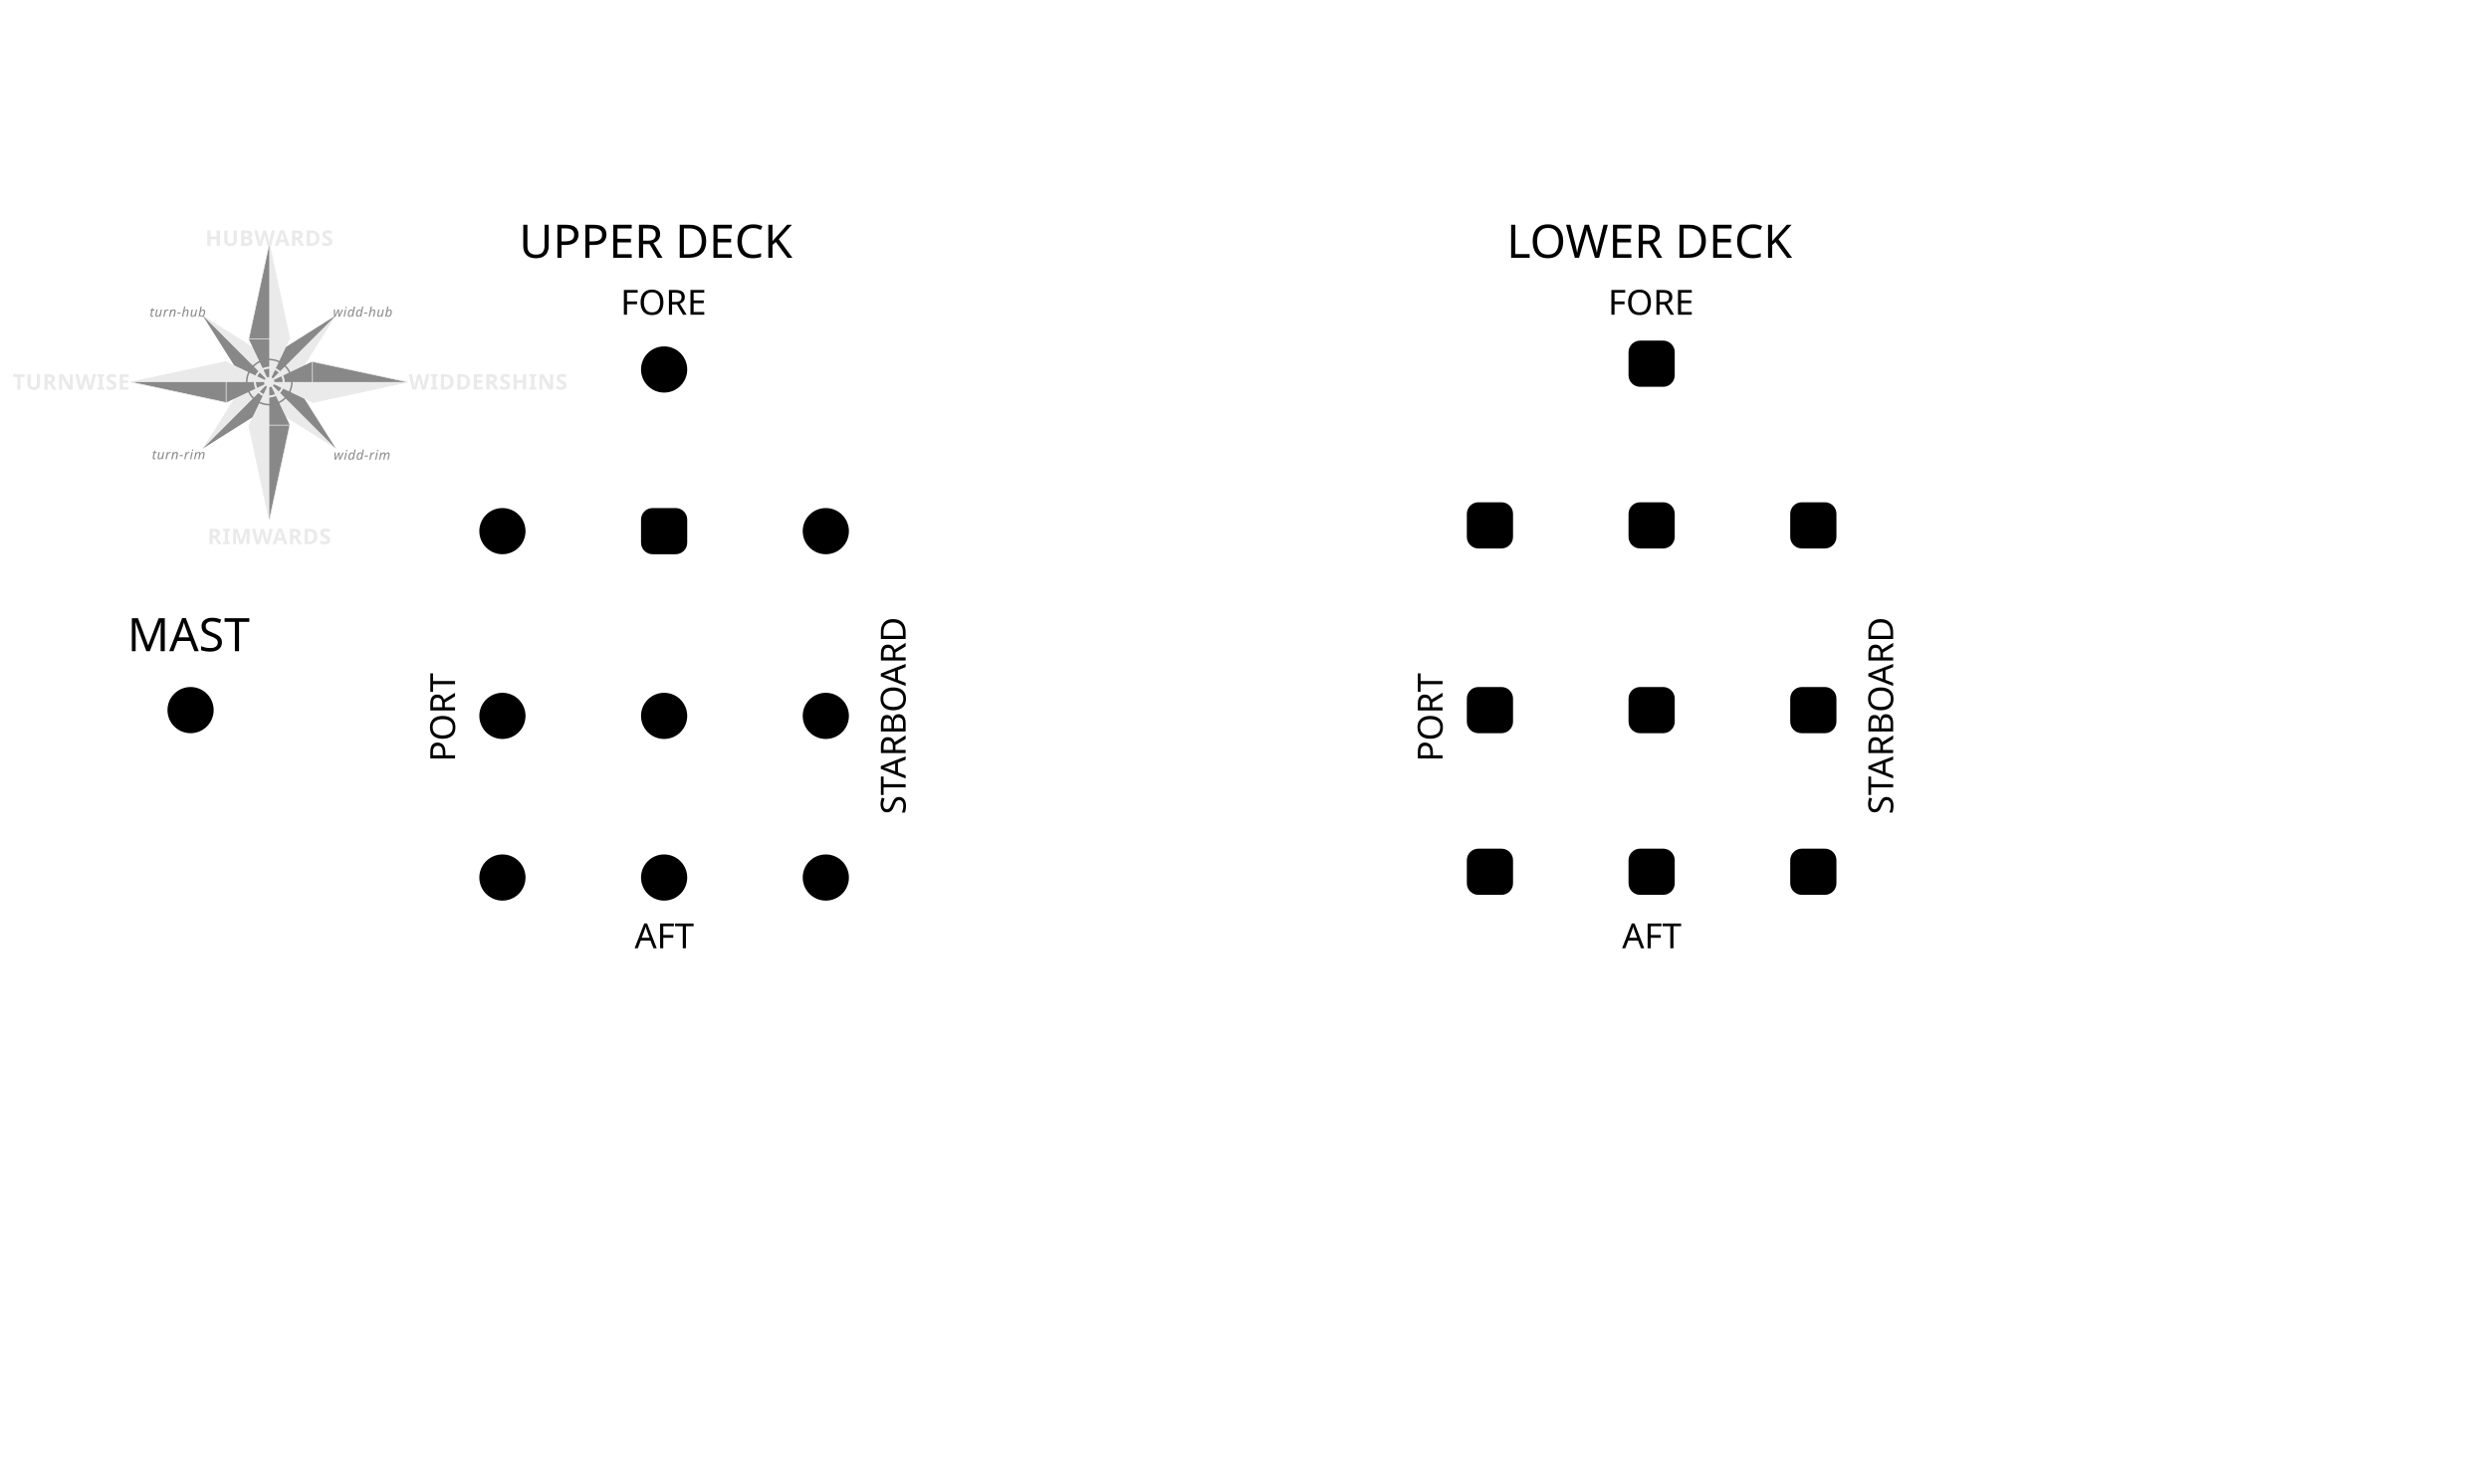
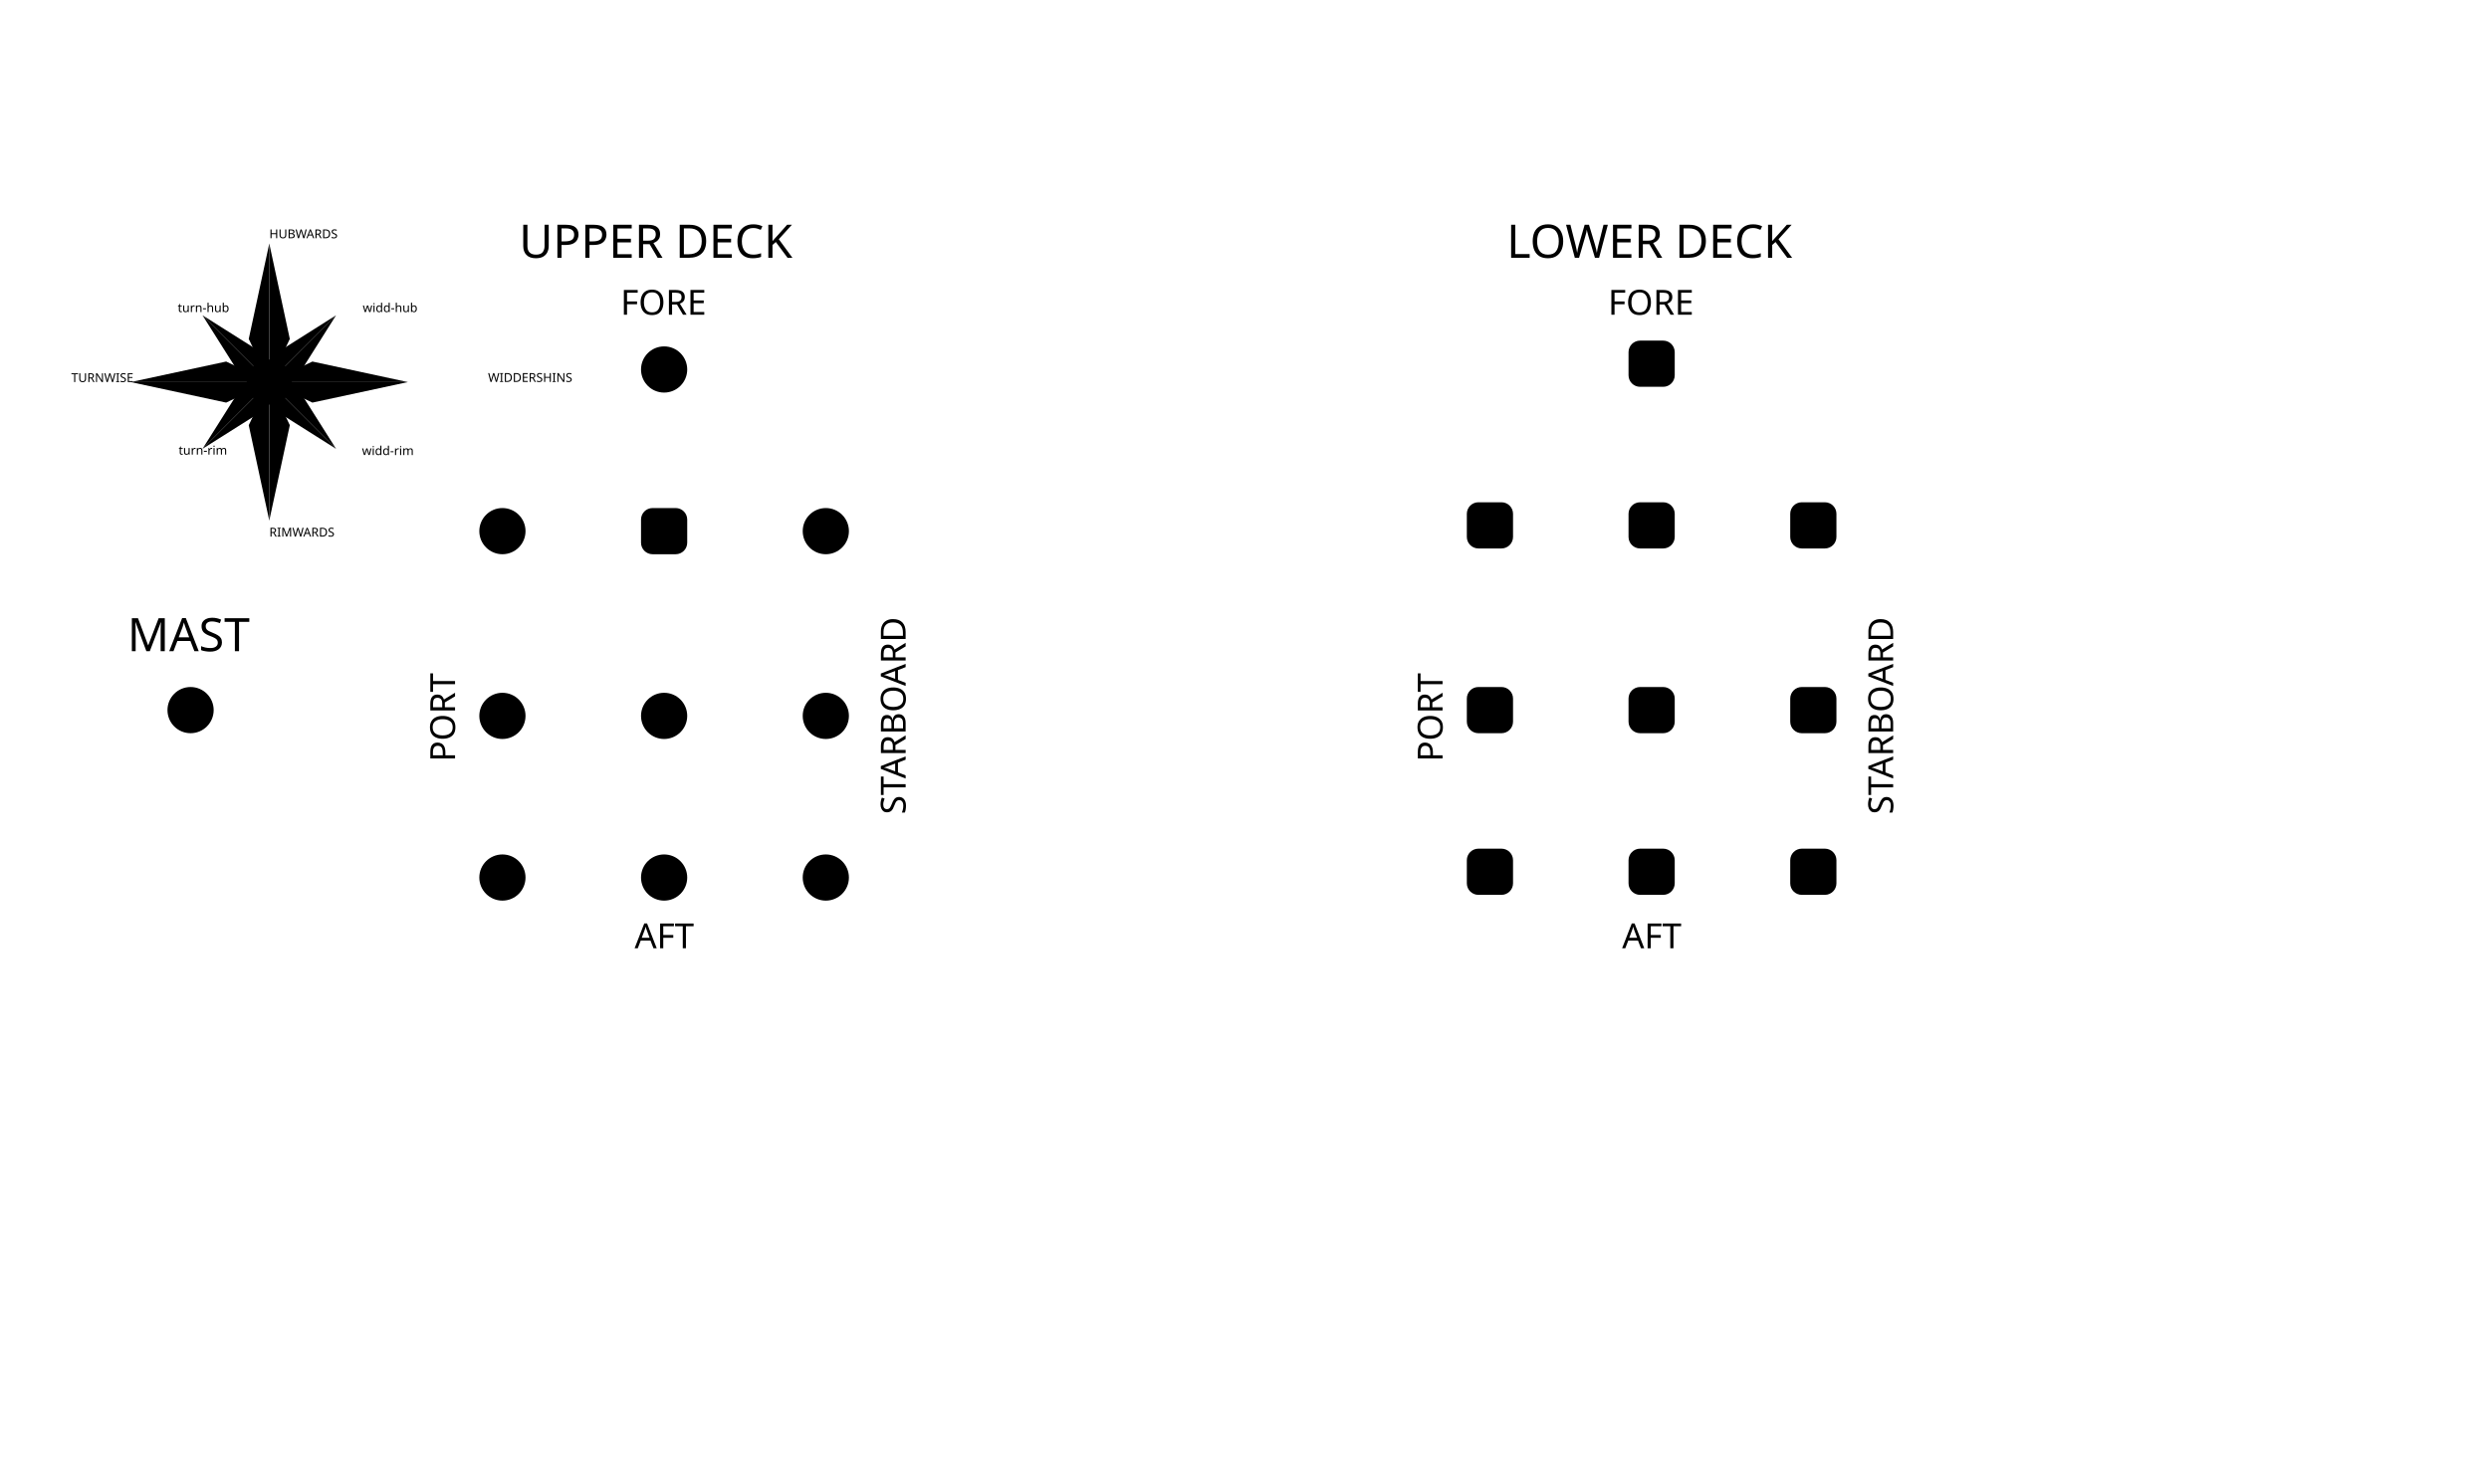
<svg xmlns="http://www.w3.org/2000/svg" viewBox="0 0 431 257" class="map-svg" data-map-id="63" version="1.1" id="svg6">
  <defs id="defs6" />
  <style id="inkscape-font-fix">
text, .map-label, .map-label-muted, .map-label-accent,
.lib-table, .lib-gap-label, .lib-book-label,
.lib-row-num, .lib-book-list, .room-type-label {
  font-family: "Noto Sans", sans-serif;
}
</style>
  <g id="layer-artwork">
    <text xml:space="preserve" x="260.892" y="44.654" id="text6" class="map-label" font-size="8">
      <tspan id="tspan6" x="260.892" y="44.654" style="font-size:8px">LOWER DECK</tspan>
    </text>
    <text xml:space="preserve" x="89.892" y="44.654" id="text21" class="map-label" font-size="8px">
      <tspan id="tspan21" x="89.892" y="44.654" style="font-size:8px">UPPER DECK</tspan>
    </text>
    <text xml:space="preserve" x="107.455" y="54.512" id="text22" class="map-label-muted" font-size="6px" style="font-size:6px">
      <tspan x="107.455" y="54.512" id="tspan22" style="font-size:6px">FORE</tspan>
    </text>
    <text xml:space="preserve" x="22.052" y="112.796" id="text23" class="map-label" font-size="8px">
      <tspan id="tspan23" x="22.052" y="112.796" style="font-size:8px">MAST</tspan>
    </text>
    <text xml:space="preserve" x="109.891" y="164.251" id="text29" class="map-label-muted" font-size="7px" style="font-size:6px">
      <tspan x="109.891" y="164.251" id="tspan29" style="font-size:6px">AFT</tspan>
    </text>
    <text xml:space="preserve" x="-141.064" y="156.822" id="text4" class="map-label-muted" font-size="7px" transform="rotate(-90)" style="font-size:6px">
      <tspan x="-141.064" y="156.822" id="tspan4" style="font-size:6px">STARBOARD</tspan>
    </text>
    <text xml:space="preserve" x="-131.95" y="78.798" id="text5" class="map-label-muted" font-size="7px" transform="rotate(-90)" style="font-size:6px">
      <tspan x="-131.95" y="78.798" id="tspan5" style="font-size:6px">PORT</tspan>
    </text>
    <text xml:space="preserve" x="278.455" y="54.512" id="text7" class="map-label-muted" font-size="6px" style="font-size:6px">
      <tspan x="278.455" y="54.512" id="tspan7" style="font-size:6px">FORE</tspan>
    </text>
    <text xml:space="preserve" x="280.891" y="164.251" id="text8" class="map-label-muted" font-size="7px" style="font-size:6px">
      <tspan x="280.891" y="164.251" id="tspan8" style="font-size:6px">AFT</tspan>
    </text>
    <text xml:space="preserve" x="-141.064" y="327.822" id="text9" class="map-label-muted" font-size="7px" transform="rotate(-90)" style="font-size:6px">
      <tspan x="-141.064" y="327.822" id="tspan9" style="font-size:6px">STARBOARD</tspan>
    </text>
    <text xml:space="preserve" x="-131.95" y="249.798" id="text10" class="map-label-muted" font-size="7px" transform="rotate(-90)" style="font-size:6px">
      <tspan x="-131.95" y="249.798" id="tspan10" style="font-size:6px">PORT</tspan>
    </text>
    <g id="Compass" transform="matrix(0.1777777,0,0,0.1777777,2.184408,21.73462)">
-       <polygon class="compass-rose-primary" points="315.05,184.95 281.11,238.69 250,250 " id="polygon28" style="fill:#eaeaea" />
-       <polygon class="compass-rose-secondary" points="315.05,184.95 261.31,218.89 250,250 " id="polygon29" style="fill:#888888" />
-       <polygon class="compass-rose-primary" points="315.05,315.05 261.31,281.11 250,250 " id="polygon30" style="fill:#eaeaea" />
-       <polygon class="compass-rose-secondary" points="315.05,315.05 281.11,261.31 250,250 " id="polygon31" style="fill:#888888" />
-       <polygon class="compass-rose-primary" points="184.95,315.05 218.89,261.31 250,250 " id="polygon32" style="fill:#eaeaea" />
-       <polygon class="compass-rose-secondary" points="184.95,315.05 238.69,281.11 250,250 " id="polygon33" style="fill:#888888" />
-       <polygon class="compass-rose-primary" points="184.95,184.95 238.69,218.89 250,250 " id="polygon34" style="fill:#eaeaea" />
-       <polygon class="compass-rose-secondary" points="184.95,184.95 218.89,238.69 250,250 " id="polygon35" style="fill:#888888" />
-       <polygon class="compass-rose-primary" points="250,115 270,208 250,250 " id="polygon36" style="fill:#eaeaea" />
-       <polygon class="compass-rose-secondary" points="250,115 230,208 250,250 " id="polygon37" style="fill:#888888" />
-       <polygon class="compass-ring-primary" points="250,115 270,208 230,208 " stroke-width="0.75" fill="none" id="polygon38" style="fill:none;stroke:#eaeaea" />
-       <polygon class="compass-rose-primary" points="385,250 292,270 250,250 " id="polygon39" style="fill:#eaeaea" />
-       <polygon class="compass-rose-secondary" points="385,250 292,230 250,250 " id="polygon40" style="fill:#888888" />
-       <polygon class="compass-ring-primary" points="385,250 292,270 292,230 " stroke-width="0.75" fill="none" id="polygon41" style="fill:none;stroke:#eaeaea" />
-       <polygon class="compass-rose-primary" points="250,385 230,292 250,250 " id="polygon42" style="fill:#eaeaea" />
-       <polygon class="compass-rose-secondary" points="250,385 270,292 250,250 " id="polygon43" style="fill:#888888" />
-       <polygon class="compass-ring-primary" points="250,385 230,292 270,292 " stroke-width="0.75" fill="none" id="polygon44" style="fill:none;stroke:#eaeaea" />
-       <polygon class="compass-rose-primary" points="115,250 208,230 250,250 " id="polygon45" style="fill:#eaeaea" />
-       <polygon class="compass-rose-secondary" points="115,250 208,270 250,250 " id="polygon46" style="fill:#888888" />
-       <polygon class="compass-ring-primary" points="115,250 208,230 208,270 " stroke-width="0.75" fill="none" id="polygon47" style="fill:none;stroke:#eaeaea" />
-       <circle class="compass-ring-secondary" cx="250" cy="250" r="22" stroke-width="1.5" id="circle47" style="fill:none;stroke:#888888" />
-       <circle class="compass-ring-primary" cx="250" cy="250" r="14" stroke-width="2" id="circle48" style="fill:none;stroke:#eaeaea" />
-       <circle class="compass-rose-primary" cx="250" cy="250" r="5" id="circle49" style="fill:#eaeaea" />
-       <text class="compass-label-primary" x="250" y="109.863" id="text49" style="font-weight:bold;font-size:21px;font-family:'Noto Sans', sans-serif;letter-spacing:0.5px;dominant-baseline:middle;text-anchor:middle;fill:#eaeaea">HUBWARDS</text>
-       <text class="compass-label-primary" x="463.056" y="249.863" id="text50" style="font-weight:bold;font-size:21px;font-family:'Noto Sans', sans-serif;letter-spacing:0.5px;dominant-baseline:middle;text-anchor:middle;fill:#eaeaea">WIDDERSHINS</text>
-       <text class="compass-label-primary" x="250" y="400.55" id="text51" style="font-weight:bold;font-size:21px;font-family:'Noto Sans', sans-serif;letter-spacing:0.5px;dominant-baseline:middle;text-anchor:middle;fill:#eaeaea">RIMWARDS</text>
-       <text class="compass-label-primary" x="57.146" y="250" id="text52" style="font-weight:bold;font-size:21px;font-family:'Noto Sans', sans-serif;letter-spacing:0.5px;dominant-baseline:middle;text-anchor:middle;fill:#eaeaea">TURNWISE</text>
-       <text class="compass-label-secondary" x="341.045" y="181.814" id="text53" style="font-style:italic;font-size:13px;font-family:'Noto Sans', sans-serif;letter-spacing:0.5px;dominant-baseline:middle;text-anchor:middle;fill:#888888">widd-hub</text>
-       <text class="compass-label-secondary" x="340.324" y="321.087" id="text54" style="font-style:italic;font-size:13px;font-family:'Noto Sans', sans-serif;letter-spacing:0.5px;dominant-baseline:middle;text-anchor:middle;fill:#888888">widd-rim</text>
-       <text class="compass-label-secondary" x="161.716" y="320.674" id="text55" style="font-style:italic;font-size:13px;font-family:'Noto Sans', sans-serif;letter-spacing:0.5px;dominant-baseline:middle;text-anchor:middle;fill:#888888">turn-rim</text>
-       <text class="compass-label-secondary" x="160.844" y="181.814" id="text56" style="font-style:italic;font-size:13px;font-family:'Noto Sans', sans-serif;letter-spacing:0.5px;dominant-baseline:middle;text-anchor:middle;fill:#888888">turn-hub</text>
+       <polygon class="compass-rose-primary" points="315.05,184.95 281.11,238.69 250,250 " id="polygon28" />
+       <polygon class="compass-rose-secondary" points="315.05,184.95 261.31,218.89 250,250 " id="polygon29" />
+       <polygon class="compass-rose-primary" points="315.05,315.05 261.31,281.11 250,250 " id="polygon30" />
+       <polygon class="compass-rose-secondary" points="315.05,315.05 281.11,261.31 250,250 " id="polygon31" />
+       <polygon class="compass-rose-primary" points="184.95,315.05 218.89,261.31 250,250 " id="polygon32" />
+       <polygon class="compass-rose-secondary" points="184.95,315.05 238.69,281.11 250,250 " id="polygon33" />
+       <polygon class="compass-rose-primary" points="184.95,184.95 238.69,218.89 250,250 " id="polygon34" />
+       <polygon class="compass-rose-secondary" points="184.95,184.95 218.89,238.69 250,250 " id="polygon35" />
+       <polygon class="compass-rose-primary" points="250,115 270,208 250,250 " id="polygon36" />
+       <polygon class="compass-rose-secondary" points="250,115 230,208 250,250 " id="polygon37" />
+       <polygon class="compass-ring-primary" points="250,115 270,208 230,208 " stroke-width="0.75" fill="none" id="polygon38" />
+       <polygon class="compass-rose-primary" points="385,250 292,270 250,250 " id="polygon39" />
+       <polygon class="compass-rose-secondary" points="385,250 292,230 250,250 " id="polygon40" />
+       <polygon class="compass-ring-primary" points="385,250 292,270 292,230 " stroke-width="0.75" fill="none" id="polygon41" />
+       <polygon class="compass-rose-primary" points="250,385 230,292 250,250 " id="polygon42" />
+       <polygon class="compass-rose-secondary" points="250,385 270,292 250,250 " id="polygon43" />
+       <polygon class="compass-ring-primary" points="250,385 230,292 270,292 " stroke-width="0.75" fill="none" id="polygon44" />
+       <polygon class="compass-rose-primary" points="115,250 208,230 250,250 " id="polygon45" />
+       <polygon class="compass-rose-secondary" points="115,250 208,270 250,250 " id="polygon46" />
+       <polygon class="compass-ring-primary" points="115,250 208,230 208,270 " stroke-width="0.75" fill="none" id="polygon47" />
+       <circle class="compass-ring-secondary" cx="250" cy="250" r="22" stroke-width="1.5" id="circle47" />
+       <circle class="compass-ring-primary" cx="250" cy="250" r="14" stroke-width="2" id="circle48" />
+       <circle class="compass-rose-primary" cx="250" cy="250" r="5" id="circle49" />
+       <text class="compass-label-primary" x="250" y="109.863" id="text49">HUBWARDS</text>
+       <text class="compass-label-primary" x="463.056" y="249.863" id="text50">WIDDERSHINS</text>
+       <text class="compass-label-primary" x="250" y="400.55" id="text51">RIMWARDS</text>
+       <text class="compass-label-primary" x="57.146" y="250" id="text52">TURNWISE</text>
+       <text class="compass-label-secondary" x="341.045" y="181.814" id="text53">widd-hub</text>
+       <text class="compass-label-secondary" x="340.324" y="321.087" id="text54">widd-rim</text>
+       <text class="compass-label-secondary" x="161.716" y="320.674" id="text55">turn-rim</text>
+       <text class="compass-label-secondary" x="160.844" y="181.814" id="text56">turn-hub</text>
    </g>
  </g>
  <g id="layer-exits">
    <line id="edge-276f933f8ae0836c030480f9913b5839b99f412c-cc132ec2ee473ae6a3293cc7c07ea34aa573b08a" class="exit" x1="115" y1="124" x2="143" y2="124" />
    <line id="edge-7061b06e4b2dcc679cbb7f708ff75024c60aa5ad-cc132ec2ee473ae6a3293cc7c07ea34aa573b08a" class="exit" x1="143" y1="92" x2="143" y2="124" />
    <line id="edge-bb128c612942e5adb1f2568ef0b0ecf95bf435dd-cc132ec2ee473ae6a3293cc7c07ea34aa573b08a" class="exit" x1="143" y1="152" x2="143" y2="124" />

    null
    <line id="edge-276f933f8ae0836c030480f9913b5839b99f412c-bb128c612942e5adb1f2568ef0b0ecf95bf435dd" class="exit" x1="115" y1="124" x2="143" y2="152" />
    <line id="edge-300d37af6bc80eeb8b1d85bba0dc9e349bfdb0c5-bb128c612942e5adb1f2568ef0b0ecf95bf435dd" class="exit" x1="115" y1="152" x2="143" y2="152" />
    <line id="edge-276f933f8ae0836c030480f9913b5839b99f412c-300d37af6bc80eeb8b1d85bba0dc9e349bfdb0c5" class="exit" x1="115" y1="124" x2="115" y2="152" />
    <line id="edge-300d37af6bc80eeb8b1d85bba0dc9e349bfdb0c5-b6278d2a3a3f2f6ebdf33ba6c37dd21a681aa6ad" class="exit" x1="115" y1="152" x2="87" y2="152" />
    <line id="edge-300d37af6bc80eeb8b1d85bba0dc9e349bfdb0c5-cc132ec2ee473ae6a3293cc7c07ea34aa573b08a" class="exit" x1="115" y1="152" x2="143" y2="124" />
    <line id="edge-afe5ba7685f3ad5d6e2c72a1a26a1c4e49c8b121-b6278d2a3a3f2f6ebdf33ba6c37dd21a681aa6ad" class="exit" x1="87" y1="124" x2="87" y2="152" />
    <line id="edge-276f933f8ae0836c030480f9913b5839b99f412c-afe5ba7685f3ad5d6e2c72a1a26a1c4e49c8b121" class="exit" x1="115" y1="124" x2="87" y2="124" />
    <line id="edge-300d37af6bc80eeb8b1d85bba0dc9e349bfdb0c5-afe5ba7685f3ad5d6e2c72a1a26a1c4e49c8b121" class="exit" x1="115" y1="152" x2="87" y2="124" />
    <line id="edge-549b279912bf26749f193103f5a698d1763c4195-afe5ba7685f3ad5d6e2c72a1a26a1c4e49c8b121" class="exit" x1="87" y1="92" x2="87" y2="124" />

    null
    null
    <line id="edge-276f933f8ae0836c030480f9913b5839b99f412c-b6278d2a3a3f2f6ebdf33ba6c37dd21a681aa6ad" class="exit" x1="115" y1="124" x2="87" y2="152" />
    <line id="edge-21de9d4c3c3c9b4cd41483937f63c98f20c856c8-7061b06e4b2dcc679cbb7f708ff75024c60aa5ad" class="exit" x1="115" y1="64" x2="143" y2="92" />
    <line id="edge-7061b06e4b2dcc679cbb7f708ff75024c60aa5ad-fb106e274d6161cebcbba8dfb256b718f896d800" class="exit" x1="143" y1="92" x2="115" y2="92" />
    <line id="edge-21de9d4c3c3c9b4cd41483937f63c98f20c856c8-549b279912bf26749f193103f5a698d1763c4195" class="exit" x1="115" y1="64" x2="87" y2="92" />
    <line id="edge-549b279912bf26749f193103f5a698d1763c4195-fb106e274d6161cebcbba8dfb256b718f896d800" class="exit" x1="87" y1="92" x2="115" y2="92" />
    <line id="edge-69785e30295575f22400335deda7284980a8647b-bb1f4ee5a2a4e1dca0a91559d4934c2710080ffd" class="exit" x1="314" y1="151" x2="314" y2="123" />
    <line id="edge-7011a9bed74b1a416349e8b251f0d312c1c01311-bb1f4ee5a2a4e1dca0a91559d4934c2710080ffd" class="exit" x1="314" y1="91" x2="314" y2="123" />
    <line id="edge-8380ae44a26adabd8cfcc4c66315fccaf375dd96-bb1f4ee5a2a4e1dca0a91559d4934c2710080ffd" class="exit" x1="286" y1="123" x2="314" y2="123" />
    <line id="edge-37ceaa9225c6079b6f4c1c1822f6586c8f3562c1-7011a9bed74b1a416349e8b251f0d312c1c01311" class="exit" x1="286" y1="63" x2="314" y2="91" />
    <line id="edge-37ceaa9225c6079b6f4c1c1822f6586c8f3562c1-a3acea848c2fb367e7d38792d3a5c58e45aac205" class="exit" x1="286" y1="63" x2="258" y2="91" />
    <line id="edge-68c73bf8cbd4bdf2d5f056dfb0c4f7f873c43357-a3acea848c2fb367e7d38792d3a5c58e45aac205" class="exit" x1="286" y1="91" x2="258" y2="91" />
    <line id="edge-9af6f1f64b8728b62a572a0540be43110cb109ad-a3acea848c2fb367e7d38792d3a5c58e45aac205" class="exit" x1="258" y1="123" x2="258" y2="91" />
    <line id="edge-8fb3cbee200ce4c47426e357635cf027354a0645-9af6f1f64b8728b62a572a0540be43110cb109ad" class="exit" x1="258" y1="151" x2="258" y2="123" />
    <line id="edge-8fb3cbee200ce4c47426e357635cf027354a0645-e97301502f9725e070d40542e02b9df68384c223" class="exit" x1="258" y1="151" x2="286" y2="151" />
  </g>
  <g id="layer-rooms">
    <circle id="room-cc132ec2ee473ae6a3293cc7c07ea34aa573b08a" class="room outdoor" data-label="starboard side of the upper deck" cx="143" cy="124" r="4" />
    <circle id="room-bb128c612942e5adb1f2568ef0b0ecf95bf435dd" class="room outdoor" data-label="starboard aft corner of the upper deck" cx="143" cy="152" r="4" />
    <circle id="room-300d37af6bc80eeb8b1d85bba0dc9e349bfdb0c5" class="room outdoor" data-label="aft end of the upper deck" cx="115" cy="152" r="4" />
    <circle id="room-b6278d2a3a3f2f6ebdf33ba6c37dd21a681aa6ad" class="room outdoor" data-label="port aft corner of the upper deck" cx="87" cy="152" r="4" />
    <circle id="room-afe5ba7685f3ad5d6e2c72a1a26a1c4e49c8b121" class="room outdoor" data-label="port side of the upper deck" cx="87" cy="124" r="4" />
    <circle id="room-276f933f8ae0836c030480f9913b5839b99f412c" class="room outdoor" data-label="middle of the upper deck" cx="115" cy="124" r="4" />
    <circle id="room-01cef59ef1d5914600f1cf94d4f3f9fb8f585020" class="room outdoor" data-label="atop the mast" cx="33" cy="123" r="4" />
    <circle id="room-7061b06e4b2dcc679cbb7f708ff75024c60aa5ad" class="room outdoor" data-label="starboard fore corner of the upper deck" cx="143" cy="92" r="4" />
    <circle id="room-21de9d4c3c3c9b4cd41483937f63c98f20c856c8" class="room outdoor" data-label="fore end of the upper deck" cx="115" cy="64" r="4" />
    <circle id="room-549b279912bf26749f193103f5a698d1763c4195" class="room outdoor" data-label="port fore corner of the upper deck" cx="87" cy="92" r="4" />
    <rect id="room-fb106e274d6161cebcbba8dfb256b718f896d800" class="room indoor" data-label="bridge of the SS Unsinkable" x="111" y="88" width="8" height="8" rx="2" />
    <rect id="room-bb1f4ee5a2a4e1dca0a91559d4934c2710080ffd" class="room indoor" data-label="starboard corridor of the lower deck" x="310" y="119" width="8" height="8" rx="2" />
    <rect id="room-69785e30295575f22400335deda7284980a8647b" class="room indoor" data-label="starboard boiler room" x="310" y="147" width="8" height="8" rx="2" />
    <rect id="room-8380ae44a26adabd8cfcc4c66315fccaf375dd96" class="room indoor" data-label="Store B" x="282" y="119" width="8" height="8" rx="2" />
    <rect id="room-7011a9bed74b1a416349e8b251f0d312c1c01311" class="room indoor" data-label="starboard fore corner of the lower deck" x="310" y="87" width="8" height="8" rx="2" />
    <rect id="room-37ceaa9225c6079b6f4c1c1822f6586c8f3562c1" class="room indoor" data-label="fore corner of the lower deck" x="282" y="59" width="8" height="8" rx="2" />
    <rect id="room-a3acea848c2fb367e7d38792d3a5c58e45aac205" class="room indoor" data-label="port fore corner of the lower deck" x="254" y="87" width="8" height="8" rx="2" />
    <rect id="room-68c73bf8cbd4bdf2d5f056dfb0c4f7f873c43357" class="room indoor" data-label="Store C" x="282" y="87" width="8" height="8" rx="2" />
    <rect id="room-9af6f1f64b8728b62a572a0540be43110cb109ad" class="room indoor" data-label="port corridor of the lower deck" x="254" y="119" width="8" height="8" rx="2" />
    <rect id="room-8fb3cbee200ce4c47426e357635cf027354a0645" class="room indoor" data-label="port boiler room" x="254" y="147" width="8" height="8" rx="2" />
    <rect id="room-e97301502f9725e070d40542e02b9df68384c223" class="room indoor" data-label="Store A" x="282" y="147" width="8" height="8" rx="2" />
  </g>
  <g id="layer-stairs">
    <polygon id="stair-cc132ec2ee473ae6a3293cc7c07ea34aa573b08a" class="stair-symbol" points="143,127 140.5,122 145.5,122" />
    <polygon id="stair-afe5ba7685f3ad5d6e2c72a1a26a1c4e49c8b121" class="stair-symbol" points="87,127 84.5,122 89.5,122" />
    <polygon id="stair-276f933f8ae0836c030480f9913b5839b99f412c" class="stair-symbol" points="115,121 112.5,126 117.5,126" />
    <polygon id="stair-01cef59ef1d5914600f1cf94d4f3f9fb8f585020" class="stair-symbol" points="33,126 30.5,121 35.5,121" />
    <polygon id="stair-bb1f4ee5a2a4e1dca0a91559d4934c2710080ffd" class="stair-symbol" points="314,120 311.5,125 316.5,125" />
    <polygon id="stair-9af6f1f64b8728b62a572a0540be43110cb109ad" class="stair-symbol" points="258,120 255.5,125 260.5,125" />
  </g>
  <g id="layer-room-labels">
    <text xml:space="preserve" x="284.676" y="92.428" id="text3" class="map-label" font-size="4px" text-align="center" style="font-family:'Noto Sans', sans-serif">
      <tspan id="tspan3" x="284.676" y="92.428">C</tspan>
    </text>
    <text xml:space="preserve" x="284.614" y="124.428" id="text1" class="map-label" font-size="4px" text-align="center" style="font-family:'Noto Sans', sans-serif">
      <tspan id="tspan1" x="284.614" y="124.428">B</tspan>
    </text>
    <text xml:space="preserve" x="284.724" y="152.434" id="text2" class="map-label" font-size="4px" text-align="center" style="font-family:'Noto Sans', sans-serif">
      <tspan id="tspan2" x="284.724" y="152.434">A</tspan>
    </text>
  </g>
  <g id="layer-labels">
    
  </g>
</svg>
